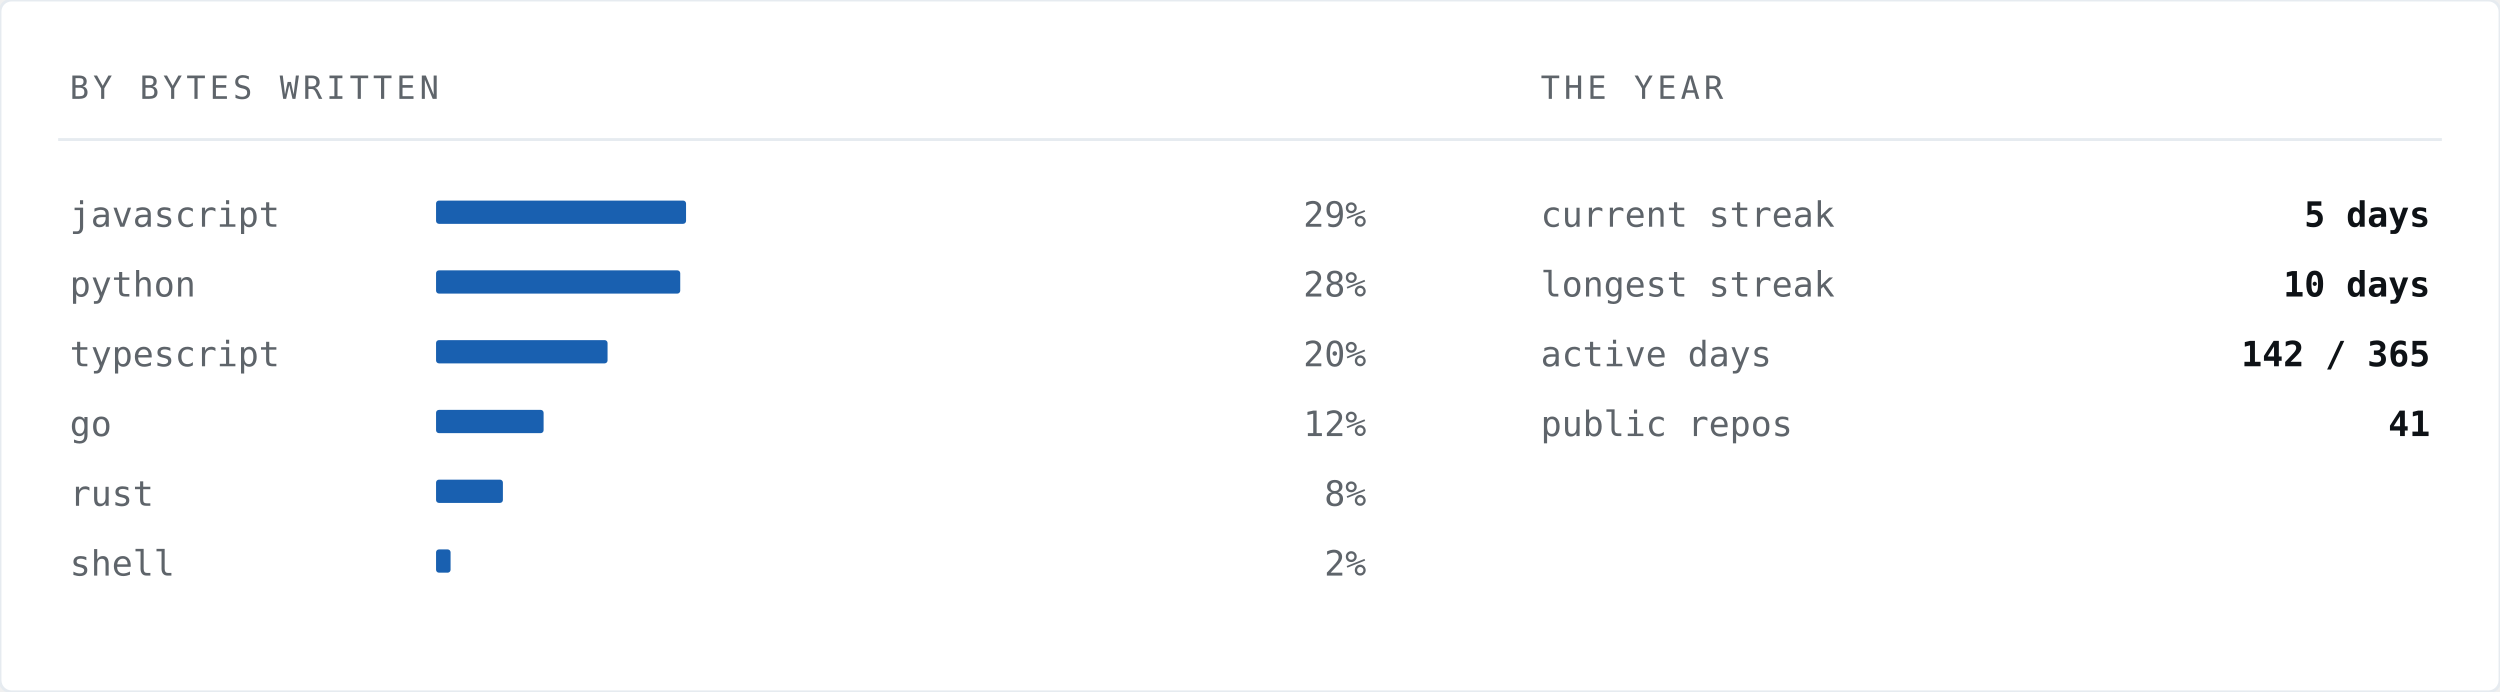
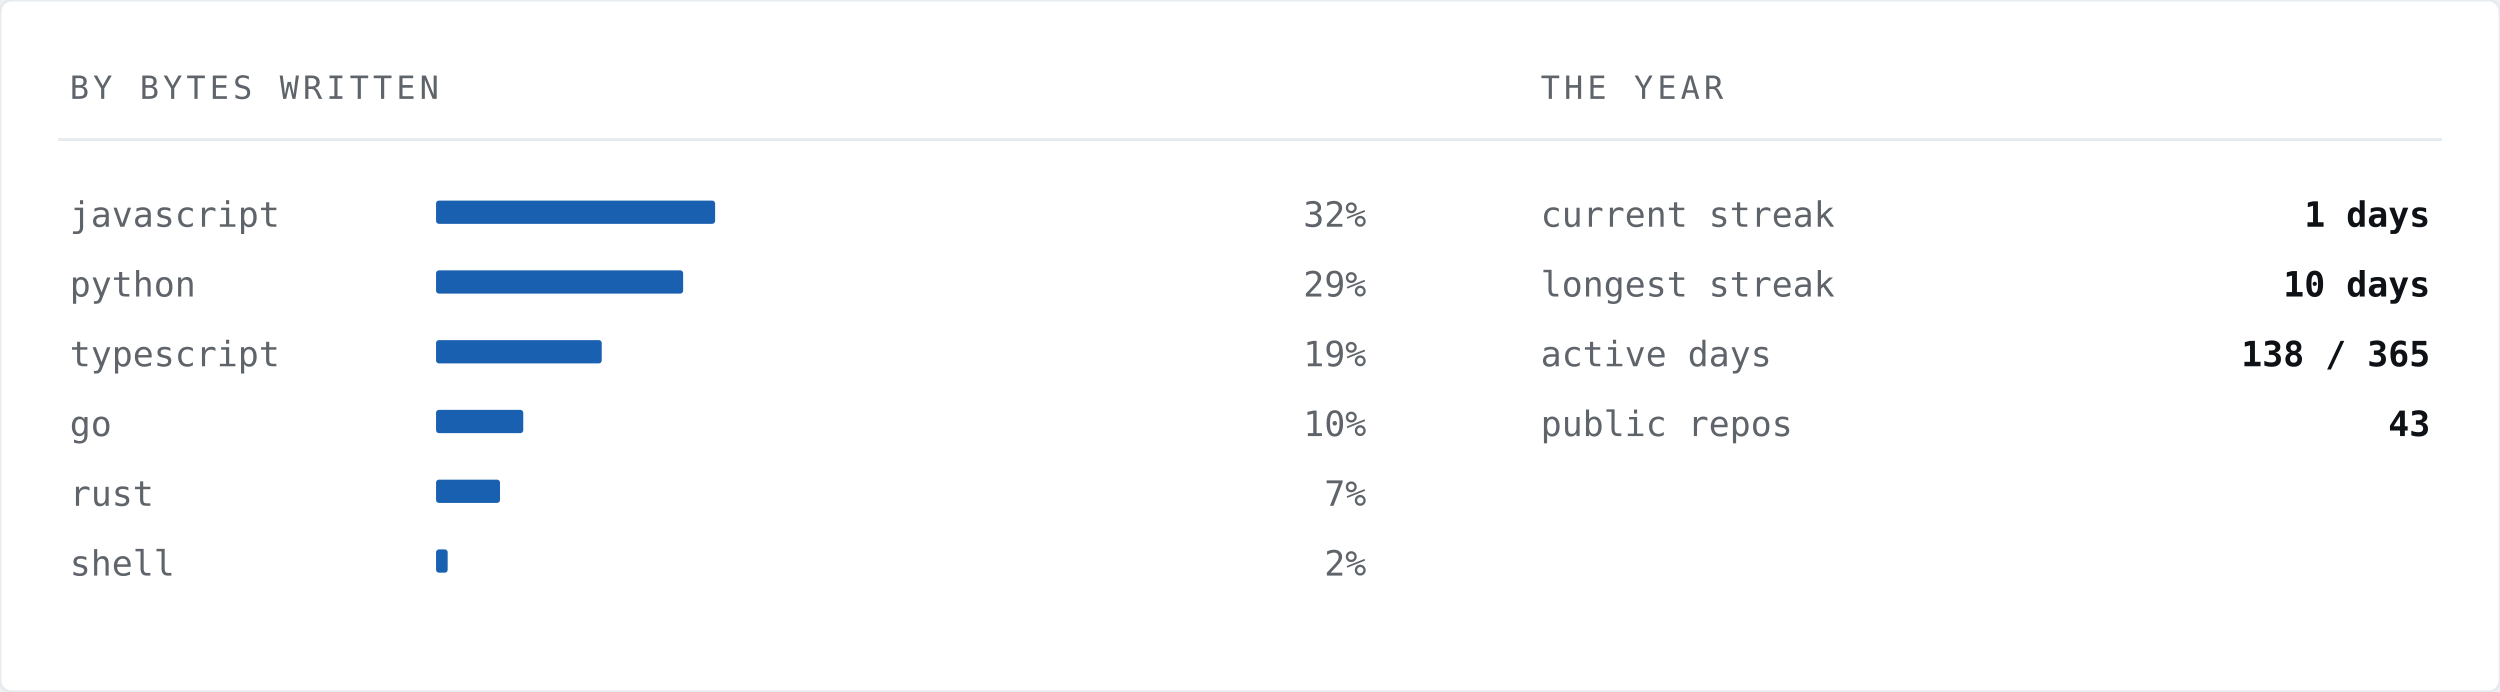
<svg xmlns="http://www.w3.org/2000/svg" width="860" height="238" viewBox="0 0 860 238" role="img" aria-label="Languages by bytes written">
  <rect width="860" height="238" rx="4" fill="#ffffff" stroke="#e6ebf0" stroke-width="1" />
  <text x="24" y="34" font-family="ui-monospace,SFMono-Regular,'SF Mono','JetBrains Mono',Menlo,Consolas,'DejaVu Sans Mono',monospace" font-size="11" letter-spacing="1.4" fill="#5e646a">BY BYTES WRITTEN</text>
  <text x="530" y="34" font-family="ui-monospace,SFMono-Regular,'SF Mono','JetBrains Mono',Menlo,Consolas,'DejaVu Sans Mono',monospace" font-size="11" letter-spacing="1.4" fill="#5e646a">THE YEAR</text>
  <line x1="20" y1="48" x2="840" y2="48" stroke="#e6ebf0" stroke-width="1" />
  <text x="24" y="78" font-family="ui-monospace,SFMono-Regular,'SF Mono','JetBrains Mono',Menlo,Consolas,'DejaVu Sans Mono',monospace" font-size="12" fill="#5e646a">javascript</text>
-   <rect x="150" y="69" width="86" height="8" fill="#004fa7" opacity="0.9" rx="1" />
-   <text x="470" y="78" font-family="ui-monospace,SFMono-Regular,'SF Mono','JetBrains Mono',Menlo,Consolas,'DejaVu Sans Mono',monospace" font-size="12" fill="#5e646a" text-anchor="end">29%</text>
+   <rect x="150" y="69" width="96" height="8" fill="#004fa7" opacity="0.9" rx="1" />
+   <text x="470" y="78" font-family="ui-monospace,SFMono-Regular,'SF Mono','JetBrains Mono',Menlo,Consolas,'DejaVu Sans Mono',monospace" font-size="12" fill="#5e646a" text-anchor="end">32%</text>
  <text x="24" y="102" font-family="ui-monospace,SFMono-Regular,'SF Mono','JetBrains Mono',Menlo,Consolas,'DejaVu Sans Mono',monospace" font-size="12" fill="#5e646a">python</text>
-   <rect x="150" y="93" width="84" height="8" fill="#004fa7" opacity="0.9" rx="1" />
-   <text x="470" y="102" font-family="ui-monospace,SFMono-Regular,'SF Mono','JetBrains Mono',Menlo,Consolas,'DejaVu Sans Mono',monospace" font-size="12" fill="#5e646a" text-anchor="end">28%</text>
+   <rect x="150" y="93" width="85" height="8" fill="#004fa7" opacity="0.9" rx="1" />
+   <text x="470" y="102" font-family="ui-monospace,SFMono-Regular,'SF Mono','JetBrains Mono',Menlo,Consolas,'DejaVu Sans Mono',monospace" font-size="12" fill="#5e646a" text-anchor="end">29%</text>
  <text x="24" y="126" font-family="ui-monospace,SFMono-Regular,'SF Mono','JetBrains Mono',Menlo,Consolas,'DejaVu Sans Mono',monospace" font-size="12" fill="#5e646a">typescript</text>
-   <rect x="150" y="117" width="59" height="8" fill="#004fa7" opacity="0.9" rx="1" />
-   <text x="470" y="126" font-family="ui-monospace,SFMono-Regular,'SF Mono','JetBrains Mono',Menlo,Consolas,'DejaVu Sans Mono',monospace" font-size="12" fill="#5e646a" text-anchor="end">20%</text>
+   <rect x="150" y="117" width="57" height="8" fill="#004fa7" opacity="0.9" rx="1" />
+   <text x="470" y="126" font-family="ui-monospace,SFMono-Regular,'SF Mono','JetBrains Mono',Menlo,Consolas,'DejaVu Sans Mono',monospace" font-size="12" fill="#5e646a" text-anchor="end">19%</text>
  <text x="24" y="150" font-family="ui-monospace,SFMono-Regular,'SF Mono','JetBrains Mono',Menlo,Consolas,'DejaVu Sans Mono',monospace" font-size="12" fill="#5e646a">go</text>
-   <rect x="150" y="141" width="37" height="8" fill="#004fa7" opacity="0.9" rx="1" />
-   <text x="470" y="150" font-family="ui-monospace,SFMono-Regular,'SF Mono','JetBrains Mono',Menlo,Consolas,'DejaVu Sans Mono',monospace" font-size="12" fill="#5e646a" text-anchor="end">12%</text>
+   <rect x="150" y="141" width="30" height="8" fill="#004fa7" opacity="0.9" rx="1" />
+   <text x="470" y="150" font-family="ui-monospace,SFMono-Regular,'SF Mono','JetBrains Mono',Menlo,Consolas,'DejaVu Sans Mono',monospace" font-size="12" fill="#5e646a" text-anchor="end">10%</text>
  <text x="24" y="174" font-family="ui-monospace,SFMono-Regular,'SF Mono','JetBrains Mono',Menlo,Consolas,'DejaVu Sans Mono',monospace" font-size="12" fill="#5e646a">rust</text>
-   <rect x="150" y="165" width="23" height="8" fill="#004fa7" opacity="0.9" rx="1" />
-   <text x="470" y="174" font-family="ui-monospace,SFMono-Regular,'SF Mono','JetBrains Mono',Menlo,Consolas,'DejaVu Sans Mono',monospace" font-size="12" fill="#5e646a" text-anchor="end">8%</text>
+   <rect x="150" y="165" width="22" height="8" fill="#004fa7" opacity="0.9" rx="1" />
+   <text x="470" y="174" font-family="ui-monospace,SFMono-Regular,'SF Mono','JetBrains Mono',Menlo,Consolas,'DejaVu Sans Mono',monospace" font-size="12" fill="#5e646a" text-anchor="end">7%</text>
  <text x="24" y="198" font-family="ui-monospace,SFMono-Regular,'SF Mono','JetBrains Mono',Menlo,Consolas,'DejaVu Sans Mono',monospace" font-size="12" fill="#5e646a">shell</text>
-   <rect x="150" y="189" width="5" height="8" fill="#004fa7" opacity="0.9" rx="1" />
+   <rect x="150" y="189" width="4" height="8" fill="#004fa7" opacity="0.9" rx="1" />
  <text x="470" y="198" font-family="ui-monospace,SFMono-Regular,'SF Mono','JetBrains Mono',Menlo,Consolas,'DejaVu Sans Mono',monospace" font-size="12" fill="#5e646a" text-anchor="end">2%</text>
  <text x="530" y="78" font-family="ui-monospace,SFMono-Regular,'SF Mono','JetBrains Mono',Menlo,Consolas,'DejaVu Sans Mono',monospace" font-size="12" fill="#5e646a">current streak</text>
-   <text x="836" y="78" font-family="ui-monospace,SFMono-Regular,'SF Mono','JetBrains Mono',Menlo,Consolas,'DejaVu Sans Mono',monospace" font-size="12" font-weight="700" fill="#0e1216" text-anchor="end">5 days</text>
+   <text x="836" y="78" font-family="ui-monospace,SFMono-Regular,'SF Mono','JetBrains Mono',Menlo,Consolas,'DejaVu Sans Mono',monospace" font-size="12" font-weight="700" fill="#0e1216" text-anchor="end">1 days</text>
  <text x="530" y="102" font-family="ui-monospace,SFMono-Regular,'SF Mono','JetBrains Mono',Menlo,Consolas,'DejaVu Sans Mono',monospace" font-size="12" fill="#5e646a">longest streak</text>
  <text x="836" y="102" font-family="ui-monospace,SFMono-Regular,'SF Mono','JetBrains Mono',Menlo,Consolas,'DejaVu Sans Mono',monospace" font-size="12" font-weight="700" fill="#0e1216" text-anchor="end">10 days</text>
  <text x="530" y="126" font-family="ui-monospace,SFMono-Regular,'SF Mono','JetBrains Mono',Menlo,Consolas,'DejaVu Sans Mono',monospace" font-size="12" fill="#5e646a">active days</text>
-   <text x="836" y="126" font-family="ui-monospace,SFMono-Regular,'SF Mono','JetBrains Mono',Menlo,Consolas,'DejaVu Sans Mono',monospace" font-size="12" font-weight="700" fill="#0e1216" text-anchor="end">142 / 365</text>
+   <text x="836" y="126" font-family="ui-monospace,SFMono-Regular,'SF Mono','JetBrains Mono',Menlo,Consolas,'DejaVu Sans Mono',monospace" font-size="12" font-weight="700" fill="#0e1216" text-anchor="end">138 / 365</text>
  <text x="530" y="150" font-family="ui-monospace,SFMono-Regular,'SF Mono','JetBrains Mono',Menlo,Consolas,'DejaVu Sans Mono',monospace" font-size="12" fill="#5e646a">public repos</text>
-   <text x="836" y="150" font-family="ui-monospace,SFMono-Regular,'SF Mono','JetBrains Mono',Menlo,Consolas,'DejaVu Sans Mono',monospace" font-size="12" font-weight="700" fill="#0e1216" text-anchor="end">41</text>
+   <text x="836" y="150" font-family="ui-monospace,SFMono-Regular,'SF Mono','JetBrains Mono',Menlo,Consolas,'DejaVu Sans Mono',monospace" font-size="12" font-weight="700" fill="#0e1216" text-anchor="end">43</text>
</svg>
